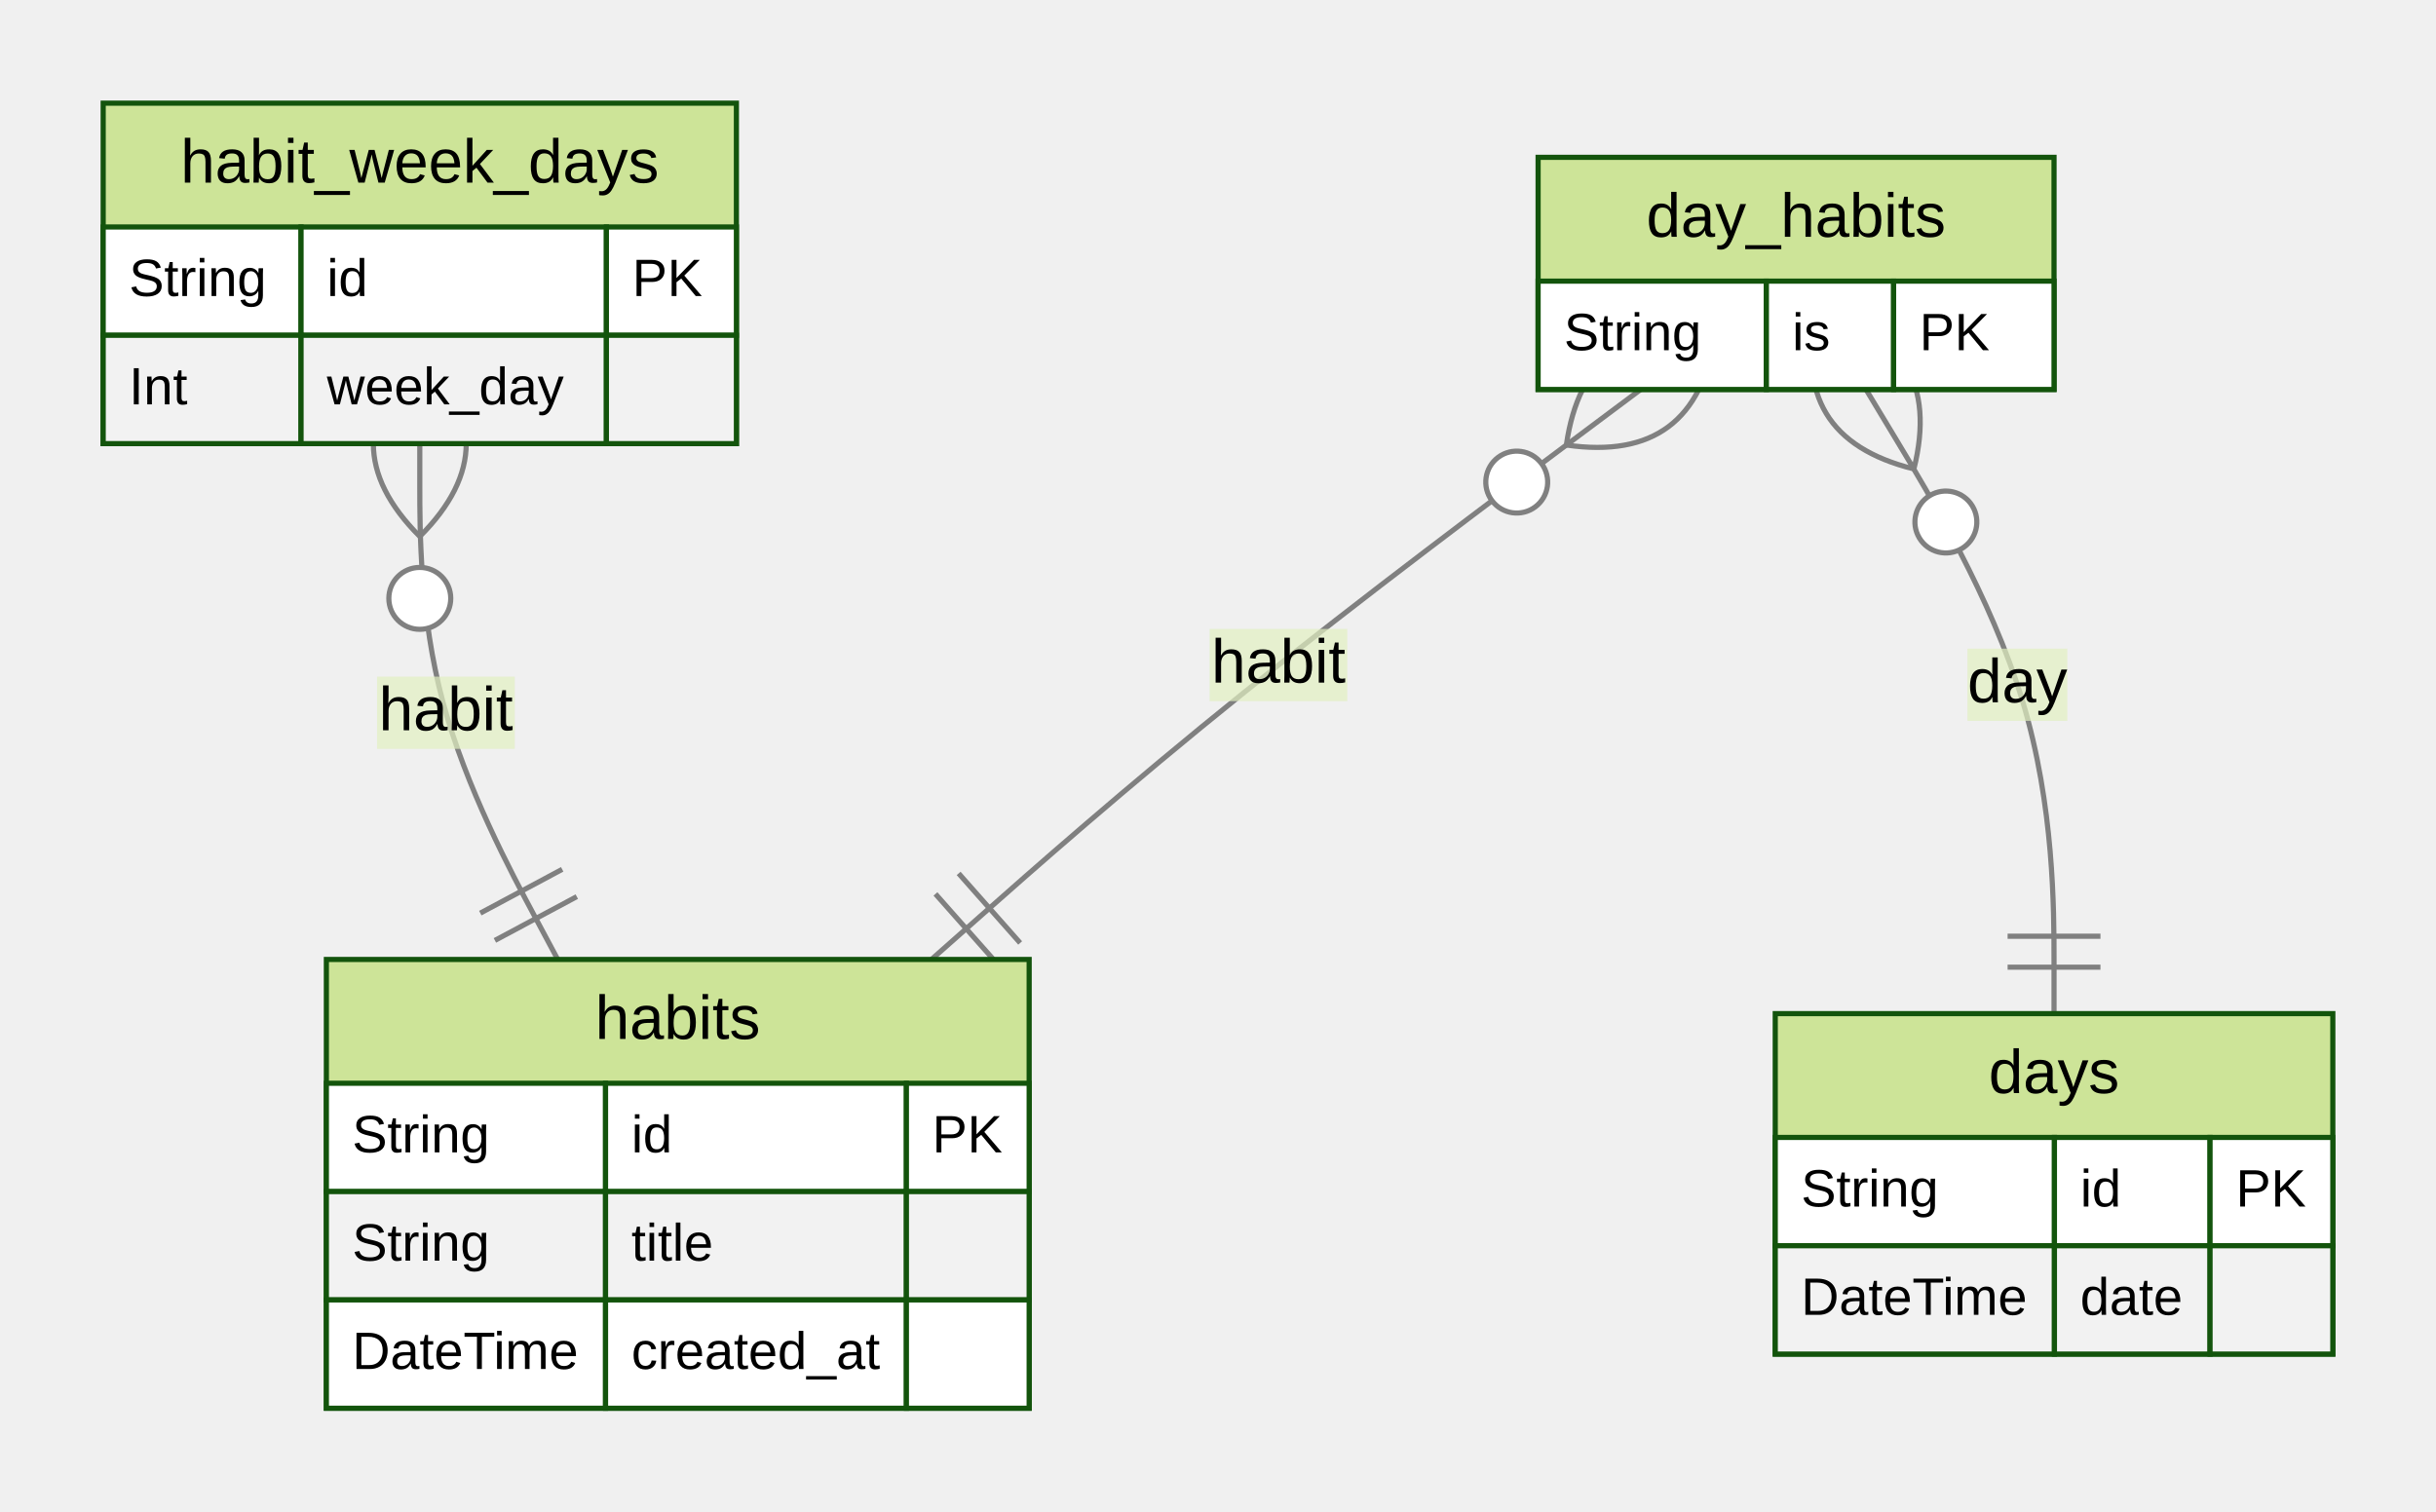
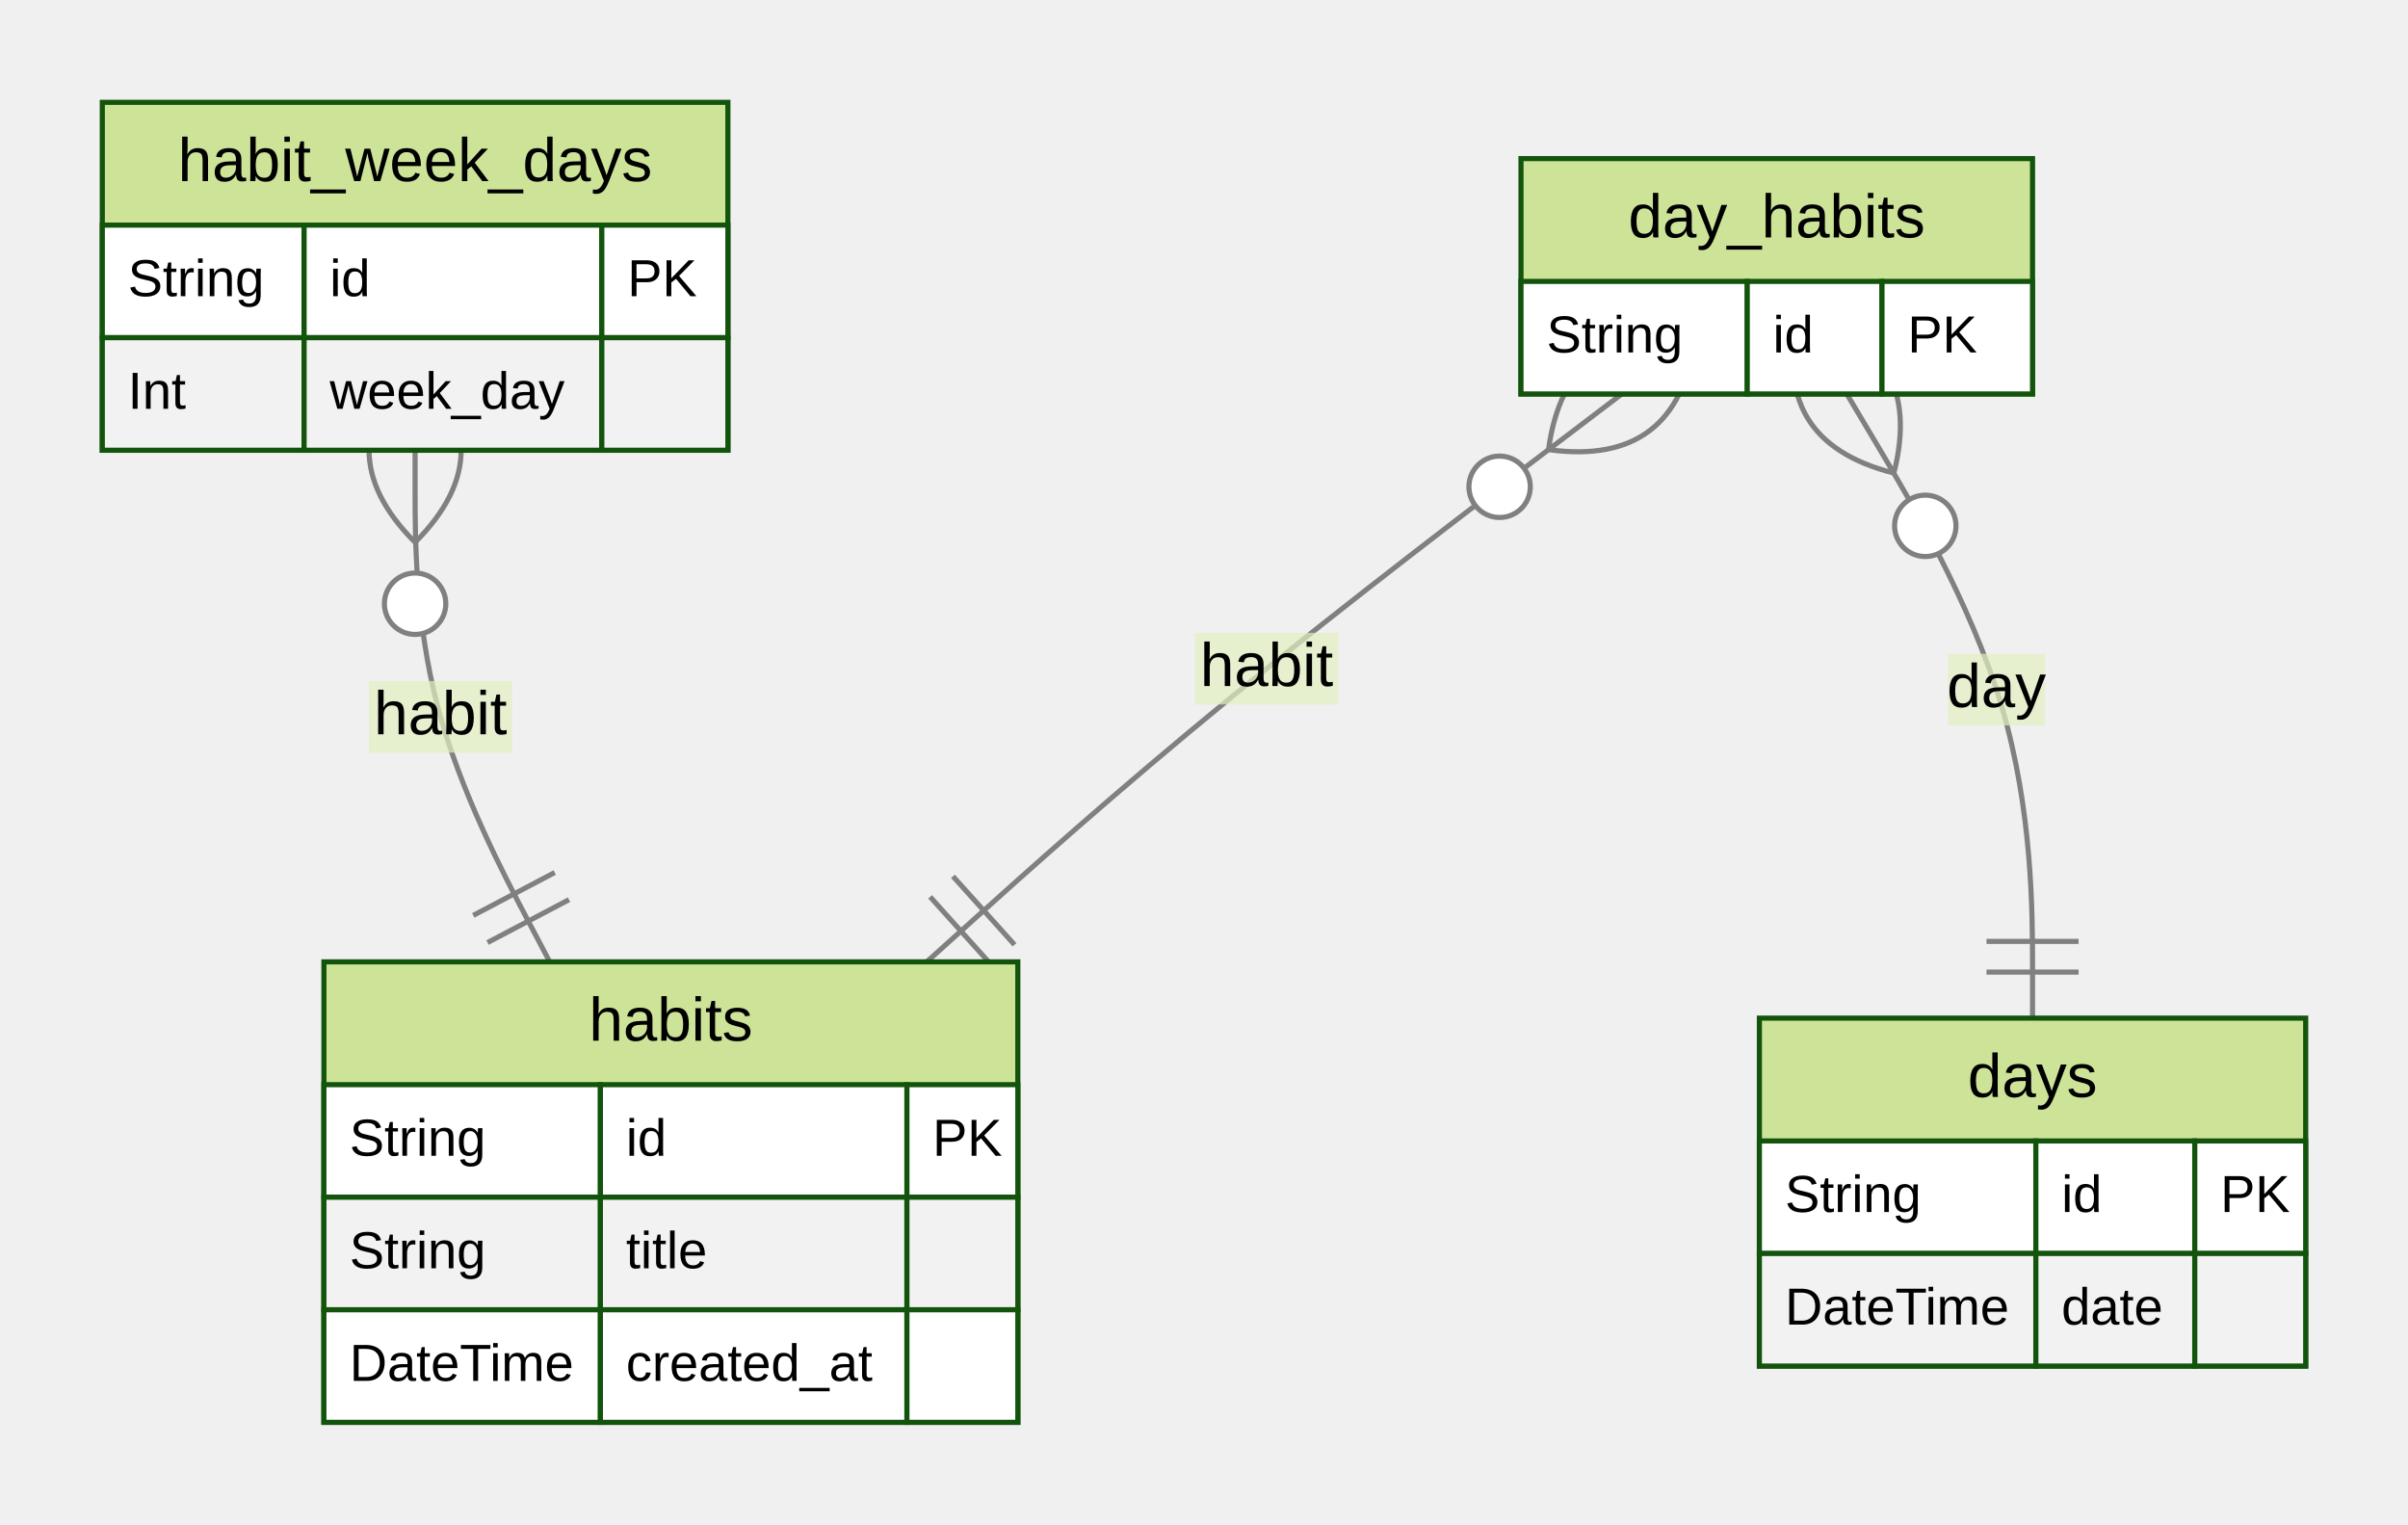
- <svg xmlns="http://www.w3.org/2000/svg" aria-roledescription="er" viewBox="0 0 472.158 293" style="max-width: 472.158px; background-color: white;" width="100%" id="mermaid-0">
+ <svg xmlns="http://www.w3.org/2000/svg" aria-roledescription="er" viewBox="0 0 470.73 298" style="max-width: 470.73px; background-color: white;" width="100%" id="mermaid-0">
  <style>#mermaid-0{font-family:"trebuchet ms",verdana,arial,sans-serif;font-size:16px;fill:#000000;}#mermaid-0 .error-icon{fill:#552222;}#mermaid-0 .error-text{fill:#552222;stroke:#552222;}#mermaid-0 .edge-thickness-normal{stroke-width:2px;}#mermaid-0 .edge-thickness-thick{stroke-width:3.5px;}#mermaid-0 .edge-pattern-solid{stroke-dasharray:0;}#mermaid-0 .edge-pattern-dashed{stroke-dasharray:3;}#mermaid-0 .edge-pattern-dotted{stroke-dasharray:2;}#mermaid-0 .marker{fill:#000000;stroke:#000000;}#mermaid-0 .marker.cross{stroke:#000000;}#mermaid-0 svg{font-family:"trebuchet ms",verdana,arial,sans-serif;font-size:16px;}#mermaid-0 .entityBox{fill:#cde498;stroke:#13540c;}#mermaid-0 .attributeBoxOdd{fill:#ffffff;stroke:#13540c;}#mermaid-0 .attributeBoxEven{fill:#f2f2f2;stroke:#13540c;}#mermaid-0 .relationshipLabelBox{fill:hsl(78.158, 58.462%, 84.51%);opacity:0.7;background-color:hsl(78.158, 58.462%, 84.51%);}#mermaid-0 .relationshipLabelBox rect{opacity:0.5;}#mermaid-0 .relationshipLine{stroke:#000000;}#mermaid-0 .entityTitleText{text-anchor:middle;font-size:18px;fill:#000000;}#mermaid-0 :root{--mermaid-font-family:"trebuchet ms",verdana,arial,sans-serif;}</style>
  <g />
  <defs>
    <marker orient="auto" markerHeight="18" markerWidth="18" refY="9" refX="0" id="ONLY_ONE_START">
      <path d="M9,0 L9,18 M15,0 L15,18" fill="none" stroke="gray" />
    </marker>
  </defs>
  <defs>
    <marker orient="auto" markerHeight="18" markerWidth="18" refY="9" refX="18" id="ONLY_ONE_END">
      <path d="M3,0 L3,18 M9,0 L9,18" fill="none" stroke="gray" />
    </marker>
  </defs>
  <defs>
    <marker orient="auto" markerHeight="18" markerWidth="30" refY="9" refX="0" id="ZERO_OR_ONE_START">
      <circle r="6" cy="9" cx="21" fill="white" stroke="gray" />
      <path d="M9,0 L9,18" fill="none" stroke="gray" />
    </marker>
  </defs>
  <defs>
    <marker orient="auto" markerHeight="18" markerWidth="30" refY="9" refX="30" id="ZERO_OR_ONE_END">
      <circle r="6" cy="9" cx="9" fill="white" stroke="gray" />
      <path d="M21,0 L21,18" fill="none" stroke="gray" />
    </marker>
  </defs>
  <defs>
    <marker orient="auto" markerHeight="36" markerWidth="45" refY="18" refX="18" id="ONE_OR_MORE_START">
      <path d="M0,18 Q 18,0 36,18 Q 18,36 0,18 M42,9 L42,27" fill="none" stroke="gray" />
    </marker>
  </defs>
  <defs>
    <marker orient="auto" markerHeight="36" markerWidth="45" refY="18" refX="27" id="ONE_OR_MORE_END">
      <path d="M3,9 L3,27 M9,18 Q27,0 45,18 Q27,36 9,18" fill="none" stroke="gray" />
    </marker>
  </defs>
  <defs>
    <marker orient="auto" markerHeight="36" markerWidth="57" refY="18" refX="18" id="ZERO_OR_MORE_START">
      <circle r="6" cy="18" cx="48" fill="white" stroke="gray" />
      <path d="M0,18 Q18,0 36,18 Q18,36 0,18" fill="none" stroke="gray" />
    </marker>
  </defs>
  <defs>
    <marker orient="auto" markerHeight="36" markerWidth="57" refY="18" refX="39" id="ZERO_OR_MORE_END">
      <circle r="6" cy="18" cx="9" fill="white" stroke="gray" />
      <path d="M21,18 Q39,0 57,18 Q39,36 21,18" fill="none" stroke="gray" />
    </marker>
  </defs>
-   <path style="stroke: gray; fill: none;" marker-start="url(#ZERO_OR_MORE_START)" marker-end="url(#ONLY_ONE_END)" d="M81.367,86L81.367,94.333C81.367,102.667,81.367,119.333,85.824,136C90.28,152.667,99.192,169.333,103.649,177.667L108.105,186" class="er relationshipLine" />
-   <path style="stroke: gray; fill: none;" marker-start="url(#ZERO_OR_MORE_START)" marker-end="url(#ONLY_ONE_END)" d="M361.677,75.5L367.752,85.583C373.826,95.667,385.975,115.833,392.049,136C398.123,156.167,398.123,176.333,398.123,186.417L398.123,196.5" class="er relationshipLine" />
-   <path style="stroke: gray; fill: none;" marker-start="url(#ZERO_OR_MORE_START)" marker-end="url(#ONLY_ONE_END)" d="M318.013,75.5L304.519,85.583C291.026,95.667,264.038,115.833,241.125,134.25C218.212,152.667,199.374,169.333,189.955,177.667L180.535,186" class="er relationshipLine" />
-   <g transform="translate(63.25739,186 )" id="entity-habits-86887849-0d9a-43e3-82ff-7b88d7dbd335">
-     <rect height="87" width="136.22" y="0" x="0" class="er entityBox" />
-     <text style="dominant-baseline: middle; text-anchor: middle; font-size: 12px;" transform="translate(68.1098,12)" y="0" x="0" id="text-entity-habits-86887849-0d9a-43e3-82ff-7b88d7dbd335" class="er entityLabel">habits</text>
-     <rect height="21" width="54.113" y="24" x="0" class="er attributeBoxOdd" />
-     <text style="dominant-baseline: middle; font-size: 10.2px;" transform="translate(5,34.5)" y="0" x="0" id="text-entity-habits-86887849-0d9a-43e3-82ff-7b88d7dbd335-attr-1-type" class="er entityLabel">String</text>
-     <rect height="21" width="58.311" y="24" x="54.113" class="er attributeBoxOdd" />
-     <text style="dominant-baseline: middle; font-size: 10.2px;" transform="translate(59.11313,34.5)" y="0" x="0" id="text-entity-habits-86887849-0d9a-43e3-82ff-7b88d7dbd335-attr-1-name" class="er entityLabel">id</text>
-     <rect height="21" width="23.795" y="24" x="112.425" class="er attributeBoxOdd" />
-     <text style="dominant-baseline: middle; font-size: 10.2px;" transform="translate(117.4246,34.5)" y="0" x="0" id="text-entity-habits-86887849-0d9a-43e3-82ff-7b88d7dbd335-attr-1-key" class="er entityLabel">PK</text>
-     <rect height="21" width="54.113" y="45" x="0" class="er attributeBoxEven" />
-     <text style="dominant-baseline: middle; font-size: 10.2px;" transform="translate(5,55.5)" y="0" x="0" id="text-entity-habits-86887849-0d9a-43e3-82ff-7b88d7dbd335-attr-2-type" class="er entityLabel">String</text>
-     <rect height="21" width="58.311" y="45" x="54.113" class="er attributeBoxEven" />
-     <text style="dominant-baseline: middle; font-size: 10.2px;" transform="translate(59.11313,55.5)" y="0" x="0" id="text-entity-habits-86887849-0d9a-43e3-82ff-7b88d7dbd335-attr-2-name" class="er entityLabel">title</text>
-     <rect height="21" width="23.795" y="45" x="112.425" class="er attributeBoxEven" />
-     <text style="dominant-baseline: middle; font-size: 10.2px;" transform="translate(117.4246,55.5)" y="0" x="0" id="text-entity-habits-86887849-0d9a-43e3-82ff-7b88d7dbd335-attr-2-key" class="er entityLabel" />
-     <rect height="21" width="54.113" y="66" x="0" class="er attributeBoxOdd" />
-     <text style="dominant-baseline: middle; font-size: 10.2px;" transform="translate(5,76.5)" y="0" x="0" id="text-entity-habits-86887849-0d9a-43e3-82ff-7b88d7dbd335-attr-3-type" class="er entityLabel">DateTime</text>
-     <rect height="21" width="58.311" y="66" x="54.113" class="er attributeBoxOdd" />
-     <text style="dominant-baseline: middle; font-size: 10.2px;" transform="translate(59.11313,76.5)" y="0" x="0" id="text-entity-habits-86887849-0d9a-43e3-82ff-7b88d7dbd335-attr-3-name" class="er entityLabel">created_at</text>
-     <rect height="21" width="23.795" y="66" x="112.425" class="er attributeBoxOdd" />
-     <text style="dominant-baseline: middle; font-size: 10.2px;" transform="translate(117.4246,76.5)" y="0" x="0" id="text-entity-habits-86887849-0d9a-43e3-82ff-7b88d7dbd335-attr-3-key" class="er entityLabel" />
+   <path style="stroke: gray; fill: none;" marker-start="url(#ZERO_OR_MORE_START)" marker-end="url(#ONLY_ONE_END)" d="M81.146,88L81.146,96.333C81.146,104.667,81.146,121.333,85.532,138C89.918,154.667,98.69,171.333,103.076,179.667L107.462,188" class="er relationshipLine" />
+   <path style="stroke: gray; fill: none;" marker-start="url(#ZERO_OR_MORE_START)" marker-end="url(#ONLY_ONE_END)" d="M361.022,77L367.074,87.167C373.125,97.333,385.228,117.667,391.28,138C397.332,158.333,397.332,178.667,397.332,188.833L397.332,199" class="er relationshipLine" />
+   <path style="stroke: gray; fill: none;" marker-start="url(#ZERO_OR_MORE_START)" marker-end="url(#ONLY_ONE_END)" d="M317.045,77L303.657,87.167C290.27,97.333,263.495,117.667,240.846,136.167C218.198,154.667,199.676,171.333,190.416,179.667L181.155,188" class="er relationshipLine" />
+   <g transform="translate(63.32098,188 )" id="entity-habits-8fec2645-0929-47b7-af27-df480d72747e">
+     <rect height="90" width="135.651" y="0" x="0" class="er entityBox" />
+     <text style="dominant-baseline: middle; text-anchor: middle; font-size: 12px;" transform="translate(67.8255,12)" y="0" x="0" id="text-entity-habits-8fec2645-0929-47b7-af27-df480d72747e" class="er entityLabel">habits</text>
+     <rect height="22" width="54.048" y="24" x="0" class="er attributeBoxOdd" />
+     <text style="dominant-baseline: middle; font-size: 10.2px;" transform="translate(5,35)" y="0" x="0" id="text-entity-habits-8fec2645-0929-47b7-af27-df480d72747e-attr-1-type" class="er entityLabel">String</text>
+     <rect height="22" width="59.922" y="24" x="54.048" class="er attributeBoxOdd" />
+     <text style="dominant-baseline: middle; font-size: 10.2px;" transform="translate(59.0484,35)" y="0" x="0" id="text-entity-habits-8fec2645-0929-47b7-af27-df480d72747e-attr-1-name" class="er entityLabel">id</text>
+     <rect height="22" width="21.681" y="24" x="113.97" class="er attributeBoxOdd" />
+     <text style="dominant-baseline: middle; font-size: 10.2px;" transform="translate(118.9703,35)" y="0" x="0" id="text-entity-habits-8fec2645-0929-47b7-af27-df480d72747e-attr-1-key" class="er entityLabel">PK</text>
+     <rect height="22" width="54.048" y="46" x="0" class="er attributeBoxEven" />
+     <text style="dominant-baseline: middle; font-size: 10.2px;" transform="translate(5,57)" y="0" x="0" id="text-entity-habits-8fec2645-0929-47b7-af27-df480d72747e-attr-2-type" class="er entityLabel">String</text>
+     <rect height="22" width="59.922" y="46" x="54.048" class="er attributeBoxEven" />
+     <text style="dominant-baseline: middle; font-size: 10.2px;" transform="translate(59.0484,57)" y="0" x="0" id="text-entity-habits-8fec2645-0929-47b7-af27-df480d72747e-attr-2-name" class="er entityLabel">title</text>
+     <rect height="22" width="21.681" y="46" x="113.97" class="er attributeBoxEven" />
+     <text style="dominant-baseline: middle; font-size: 10.2px;" transform="translate(118.9703,57)" y="0" x="0" id="text-entity-habits-8fec2645-0929-47b7-af27-df480d72747e-attr-2-key" class="er entityLabel" />
+     <rect height="22" width="54.048" y="68" x="0" class="er attributeBoxOdd" />
+     <text style="dominant-baseline: middle; font-size: 10.2px;" transform="translate(5,79)" y="0" x="0" id="text-entity-habits-8fec2645-0929-47b7-af27-df480d72747e-attr-3-type" class="er entityLabel">DateTime</text>
+     <rect height="22" width="59.922" y="68" x="54.048" class="er attributeBoxOdd" />
+     <text style="dominant-baseline: middle; font-size: 10.2px;" transform="translate(59.0484,79)" y="0" x="0" id="text-entity-habits-8fec2645-0929-47b7-af27-df480d72747e-attr-3-name" class="er entityLabel">created_at</text>
+     <rect height="22" width="21.681" y="68" x="113.97" class="er attributeBoxOdd" />
+     <text style="dominant-baseline: middle; font-size: 10.2px;" transform="translate(118.9703,79)" y="0" x="0" id="text-entity-habits-8fec2645-0929-47b7-af27-df480d72747e-attr-3-key" class="er entityLabel" />
  </g>
-   <g transform="translate(20,20 )" id="entity-habitweekdays-59812d1d-d5ac-436e-b349-a134d9b7c437">
-     <rect height="66" width="122.734" y="0" x="0" class="er entityBox" />
-     <text style="dominant-baseline: middle; text-anchor: middle; font-size: 12px;" transform="translate(61.36719,12)" y="0" x="0" id="text-entity-habitweekdays-59812d1d-d5ac-436e-b349-a134d9b7c437" class="er entityLabel">habit_week_days</text>
-     <rect height="21" width="38.351" y="24" x="0" class="er attributeBoxOdd" />
-     <text style="dominant-baseline: middle; font-size: 10.2px;" transform="translate(5,34.5)" y="0" x="0" id="text-entity-habitweekdays-59812d1d-d5ac-436e-b349-a134d9b7c437-attr-1-type" class="er entityLabel">String</text>
-     <rect height="21" width="59.184" y="24" x="38.351" class="er attributeBoxOdd" />
-     <text style="dominant-baseline: middle; font-size: 10.2px;" transform="translate(43.35122,34.5)" y="0" x="0" id="text-entity-habitweekdays-59812d1d-d5ac-436e-b349-a134d9b7c437-attr-1-name" class="er entityLabel">id</text>
-     <rect height="21" width="25.199" y="24" x="97.535" class="er attributeBoxOdd" />
-     <text style="dominant-baseline: middle; font-size: 10.2px;" transform="translate(102.5352,34.5)" y="0" x="0" id="text-entity-habitweekdays-59812d1d-d5ac-436e-b349-a134d9b7c437-attr-1-key" class="er entityLabel">PK</text>
-     <rect height="21" width="38.351" y="45" x="0" class="er attributeBoxEven" />
-     <text style="dominant-baseline: middle; font-size: 10.2px;" transform="translate(5,55.5)" y="0" x="0" id="text-entity-habitweekdays-59812d1d-d5ac-436e-b349-a134d9b7c437-attr-2-type" class="er entityLabel">Int</text>
-     <rect height="21" width="59.184" y="45" x="38.351" class="er attributeBoxEven" />
-     <text style="dominant-baseline: middle; font-size: 10.2px;" transform="translate(43.35122,55.5)" y="0" x="0" id="text-entity-habitweekdays-59812d1d-d5ac-436e-b349-a134d9b7c437-attr-2-name" class="er entityLabel">week_day</text>
-     <rect height="21" width="25.199" y="45" x="97.535" class="er attributeBoxEven" />
-     <text style="dominant-baseline: middle; font-size: 10.2px;" transform="translate(102.5352,55.5)" y="0" x="0" id="text-entity-habitweekdays-59812d1d-d5ac-436e-b349-a134d9b7c437-attr-2-key" class="er entityLabel" />
+   <g transform="translate(20,20 )" id="entity-habitweekdays-1f70cd69-c1f7-41ba-98f4-77a49ff1f753">
+     <rect height="68" width="122.293" y="0" x="0" class="er entityBox" />
+     <text style="dominant-baseline: middle; text-anchor: middle; font-size: 12px;" transform="translate(61.14648,12)" y="0" x="0" id="text-entity-habitweekdays-1f70cd69-c1f7-41ba-98f4-77a49ff1f753" class="er entityLabel">habit_week_days</text>
+     <rect height="22" width="39.449" y="24" x="0" class="er attributeBoxOdd" />
+     <text style="dominant-baseline: middle; font-size: 10.2px;" transform="translate(5,35)" y="0" x="0" id="text-entity-habitweekdays-1f70cd69-c1f7-41ba-98f4-77a49ff1f753-attr-1-type" class="er entityLabel">String</text>
+     <rect height="22" width="58.199" y="24" x="39.449" class="er attributeBoxOdd" />
+     <text style="dominant-baseline: middle; font-size: 10.2px;" transform="translate(44.44887,35)" y="0" x="0" id="text-entity-habitweekdays-1f70cd69-c1f7-41ba-98f4-77a49ff1f753-attr-1-name" class="er entityLabel">id</text>
+     <rect height="22" width="24.645" y="24" x="97.648" class="er attributeBoxOdd" />
+     <text style="dominant-baseline: middle; font-size: 10.2px;" transform="translate(102.6477,35)" y="0" x="0" id="text-entity-habitweekdays-1f70cd69-c1f7-41ba-98f4-77a49ff1f753-attr-1-key" class="er entityLabel">PK</text>
+     <rect height="22" width="39.449" y="46" x="0" class="er attributeBoxEven" />
+     <text style="dominant-baseline: middle; font-size: 10.2px;" transform="translate(5,57)" y="0" x="0" id="text-entity-habitweekdays-1f70cd69-c1f7-41ba-98f4-77a49ff1f753-attr-2-type" class="er entityLabel">Int</text>
+     <rect height="22" width="58.199" y="46" x="39.449" class="er attributeBoxEven" />
+     <text style="dominant-baseline: middle; font-size: 10.2px;" transform="translate(44.44887,57)" y="0" x="0" id="text-entity-habitweekdays-1f70cd69-c1f7-41ba-98f4-77a49ff1f753-attr-2-name" class="er entityLabel">week_day</text>
+     <rect height="22" width="24.645" y="46" x="97.648" class="er attributeBoxEven" />
+     <text style="dominant-baseline: middle; font-size: 10.2px;" transform="translate(102.6477,57)" y="0" x="0" id="text-entity-habitweekdays-1f70cd69-c1f7-41ba-98f4-77a49ff1f753-attr-2-key" class="er entityLabel" />
  </g>
-   <g transform="translate(344.0882,196.5 )" id="entity-days-b6518047-ef20-4e99-8d83-28f5581f10a6">
-     <rect height="66" width="108.07" y="0" x="0" class="er entityBox" />
-     <text style="dominant-baseline: middle; text-anchor: middle; font-size: 12px;" transform="translate(54.03506,12)" y="0" x="0" id="text-entity-days-b6518047-ef20-4e99-8d83-28f5581f10a6" class="er entityLabel">days</text>
-     <rect height="21" width="54.113" y="24" x="0" class="er attributeBoxOdd" />
-     <text style="dominant-baseline: middle; font-size: 10.2px;" transform="translate(5,34.5)" y="0" x="0" id="text-entity-days-b6518047-ef20-4e99-8d83-28f5581f10a6-attr-1-type" class="er entityLabel">String</text>
-     <rect height="21" width="30.162" y="24" x="54.113" class="er attributeBoxOdd" />
-     <text style="dominant-baseline: middle; font-size: 10.2px;" transform="translate(59.11313,34.5)" y="0" x="0" id="text-entity-days-b6518047-ef20-4e99-8d83-28f5581f10a6-attr-1-name" class="er entityLabel">id</text>
-     <rect height="21" width="23.795" y="24" x="84.275" class="er attributeBoxOdd" />
-     <text style="dominant-baseline: middle; font-size: 10.2px;" transform="translate(89.27515,34.5)" y="0" x="0" id="text-entity-days-b6518047-ef20-4e99-8d83-28f5581f10a6-attr-1-key" class="er entityLabel">PK</text>
-     <rect height="21" width="54.113" y="45" x="0" class="er attributeBoxEven" />
-     <text style="dominant-baseline: middle; font-size: 10.2px;" transform="translate(5,55.5)" y="0" x="0" id="text-entity-days-b6518047-ef20-4e99-8d83-28f5581f10a6-attr-2-type" class="er entityLabel">DateTime</text>
-     <rect height="21" width="30.162" y="45" x="54.113" class="er attributeBoxEven" />
-     <text style="dominant-baseline: middle; font-size: 10.2px;" transform="translate(59.11313,55.5)" y="0" x="0" id="text-entity-days-b6518047-ef20-4e99-8d83-28f5581f10a6-attr-2-name" class="er entityLabel">date</text>
-     <rect height="21" width="23.795" y="45" x="84.275" class="er attributeBoxEven" />
-     <text style="dominant-baseline: middle; font-size: 10.2px;" transform="translate(89.27515,55.5)" y="0" x="0" id="text-entity-days-b6518047-ef20-4e99-8d83-28f5581f10a6-attr-2-key" class="er entityLabel" />
+   <g transform="translate(343.9334,199 )" id="entity-days-58b37c70-d072-4d57-a3ab-dde7dbd045fc">
+     <rect height="68" width="106.796" y="0" x="0" class="er entityBox" />
+     <text style="dominant-baseline: middle; text-anchor: middle; font-size: 12px;" transform="translate(53.39824,12)" y="0" x="0" id="text-entity-days-58b37c70-d072-4d57-a3ab-dde7dbd045fc" class="er entityLabel">days</text>
+     <rect height="22" width="54.048" y="24" x="0" class="er attributeBoxOdd" />
+     <text style="dominant-baseline: middle; font-size: 10.2px;" transform="translate(5,35)" y="0" x="0" id="text-entity-days-58b37c70-d072-4d57-a3ab-dde7dbd045fc-attr-1-type" class="er entityLabel">String</text>
+     <rect height="22" width="31.067" y="24" x="54.048" class="er attributeBoxOdd" />
+     <text style="dominant-baseline: middle; font-size: 10.2px;" transform="translate(59.0484,35)" y="0" x="0" id="text-entity-days-58b37c70-d072-4d57-a3ab-dde7dbd045fc-attr-1-name" class="er entityLabel">id</text>
+     <rect height="22" width="21.681" y="24" x="85.116" class="er attributeBoxOdd" />
+     <text style="dominant-baseline: middle; font-size: 10.2px;" transform="translate(90.11575,35)" y="0" x="0" id="text-entity-days-58b37c70-d072-4d57-a3ab-dde7dbd045fc-attr-1-key" class="er entityLabel">PK</text>
+     <rect height="22" width="54.048" y="46" x="0" class="er attributeBoxEven" />
+     <text style="dominant-baseline: middle; font-size: 10.2px;" transform="translate(5,57)" y="0" x="0" id="text-entity-days-58b37c70-d072-4d57-a3ab-dde7dbd045fc-attr-2-type" class="er entityLabel">DateTime</text>
+     <rect height="22" width="31.067" y="46" x="54.048" class="er attributeBoxEven" />
+     <text style="dominant-baseline: middle; font-size: 10.2px;" transform="translate(59.0484,57)" y="0" x="0" id="text-entity-days-58b37c70-d072-4d57-a3ab-dde7dbd045fc-attr-2-name" class="er entityLabel">date</text>
+     <rect height="22" width="21.681" y="46" x="85.116" class="er attributeBoxEven" />
+     <text style="dominant-baseline: middle; font-size: 10.2px;" transform="translate(90.11575,57)" y="0" x="0" id="text-entity-days-58b37c70-d072-4d57-a3ab-dde7dbd045fc-attr-2-key" class="er entityLabel" />
  </g>
-   <g transform="translate(298.1232,30.5 )" id="entity-dayhabits-023c78be-aa81-40a5-9abc-1db981bdc0f7">
-     <rect height="45" width="100" y="0" x="0" class="er entityBox" />
-     <text style="dominant-baseline: middle; text-anchor: middle; font-size: 12px;" transform="translate(50,12)" y="0" x="0" id="text-entity-dayhabits-023c78be-aa81-40a5-9abc-1db981bdc0f7" class="er entityLabel">day_habits</text>
-     <rect height="21" width="44.247" y="24" x="0" class="er attributeBoxOdd" />
-     <text style="dominant-baseline: middle; font-size: 10.2px;" transform="translate(5,34.5)" y="0" x="0" id="text-entity-dayhabits-023c78be-aa81-40a5-9abc-1db981bdc0f7-attr-1-type" class="er entityLabel">String</text>
-     <rect height="21" width="24.659" y="24" x="44.247" class="er attributeBoxOdd" />
-     <text style="dominant-baseline: middle; font-size: 10.2px;" transform="translate(49.24658,34.5)" y="0" x="0" id="text-entity-dayhabits-023c78be-aa81-40a5-9abc-1db981bdc0f7-attr-1-name" class="er entityLabel">is</text>
-     <rect height="21" width="31.095" y="24" x="68.905" class="er attributeBoxOdd" />
-     <text style="dominant-baseline: middle; font-size: 10.2px;" transform="translate(73.90549,34.5)" y="0" x="0" id="text-entity-dayhabits-023c78be-aa81-40a5-9abc-1db981bdc0f7-attr-1-key" class="er entityLabel">PK</text>
+   <g transform="translate(297.3316,31 )" id="entity-dayhabits-10789ba5-b189-4c46-83e6-5c4248eec182">
+     <rect height="46" width="100" y="0" x="0" class="er entityBox" />
+     <text style="dominant-baseline: middle; text-anchor: middle; font-size: 12px;" transform="translate(50,12)" y="0" x="0" id="text-entity-dayhabits-10789ba5-b189-4c46-83e6-5c4248eec182" class="er entityLabel">day_habits</text>
+     <rect height="22" width="44.231" y="24" x="0" class="er attributeBoxOdd" />
+     <text style="dominant-baseline: middle; font-size: 10.2px;" transform="translate(5,35)" y="0" x="0" id="text-entity-dayhabits-10789ba5-b189-4c46-83e6-5c4248eec182-attr-1-type" class="er entityLabel">String</text>
+     <rect height="22" width="26.341" y="24" x="44.231" class="er attributeBoxOdd" />
+     <text style="dominant-baseline: middle; font-size: 10.2px;" transform="translate(49.23142,35)" y="0" x="0" id="text-entity-dayhabits-10789ba5-b189-4c46-83e6-5c4248eec182-attr-1-name" class="er entityLabel">id</text>
+     <rect height="22" width="29.428" y="24" x="70.572" class="er attributeBoxOdd" />
+     <text style="dominant-baseline: middle; font-size: 10.2px;" transform="translate(75.57222,35)" y="0" x="0" id="text-entity-dayhabits-10789ba5-b189-4c46-83e6-5c4248eec182-attr-1-key" class="er entityLabel">PK</text>
  </g>
-   <rect height="14" width="26.688" y="131.171" x="73.085" class="er relationshipLabelBox" />
-   <text style="text-anchor: middle; dominant-baseline: middle; font-size: 12px;" y="138.171" x="86.429" id="rel1" class="er relationshipLabel">habit</text>
-   <rect height="14" width="19.359" y="125.746" x="381.338" class="er relationshipLabelBox" />
-   <text style="text-anchor: middle; dominant-baseline: middle; font-size: 12px;" y="132.746" x="391.017" id="rel2" class="er relationshipLabel">day</text>
-   <rect height="14" width="26.688" y="121.925" x="234.457" class="er relationshipLabelBox" />
-   <text style="text-anchor: middle; dominant-baseline: middle; font-size: 12px;" y="128.925" x="247.801" id="rel3" class="er relationshipLabel">habit</text>
+   <rect height="14" width="27.969" y="133.109" x="72.126" class="er relationshipLabelBox" />
+   <text style="text-anchor: middle; dominant-baseline: middle; font-size: 12px;" y="140.109" x="86.11" id="rel1" class="er relationshipLabel">habit</text>
+   <rect height="14" width="18.99" y="127.788" x="380.78" class="er relationshipLabelBox" />
+   <text style="text-anchor: middle; dominant-baseline: middle; font-size: 12px;" y="134.788" x="390.275" id="rel2" class="er relationshipLabel">day</text>
+   <rect height="14" width="27.969" y="123.684" x="233.626" class="er relationshipLabelBox" />
+   <text style="text-anchor: middle; dominant-baseline: middle; font-size: 12px;" y="130.684" x="247.61" id="rel3" class="er relationshipLabel">habit</text>
</svg>
